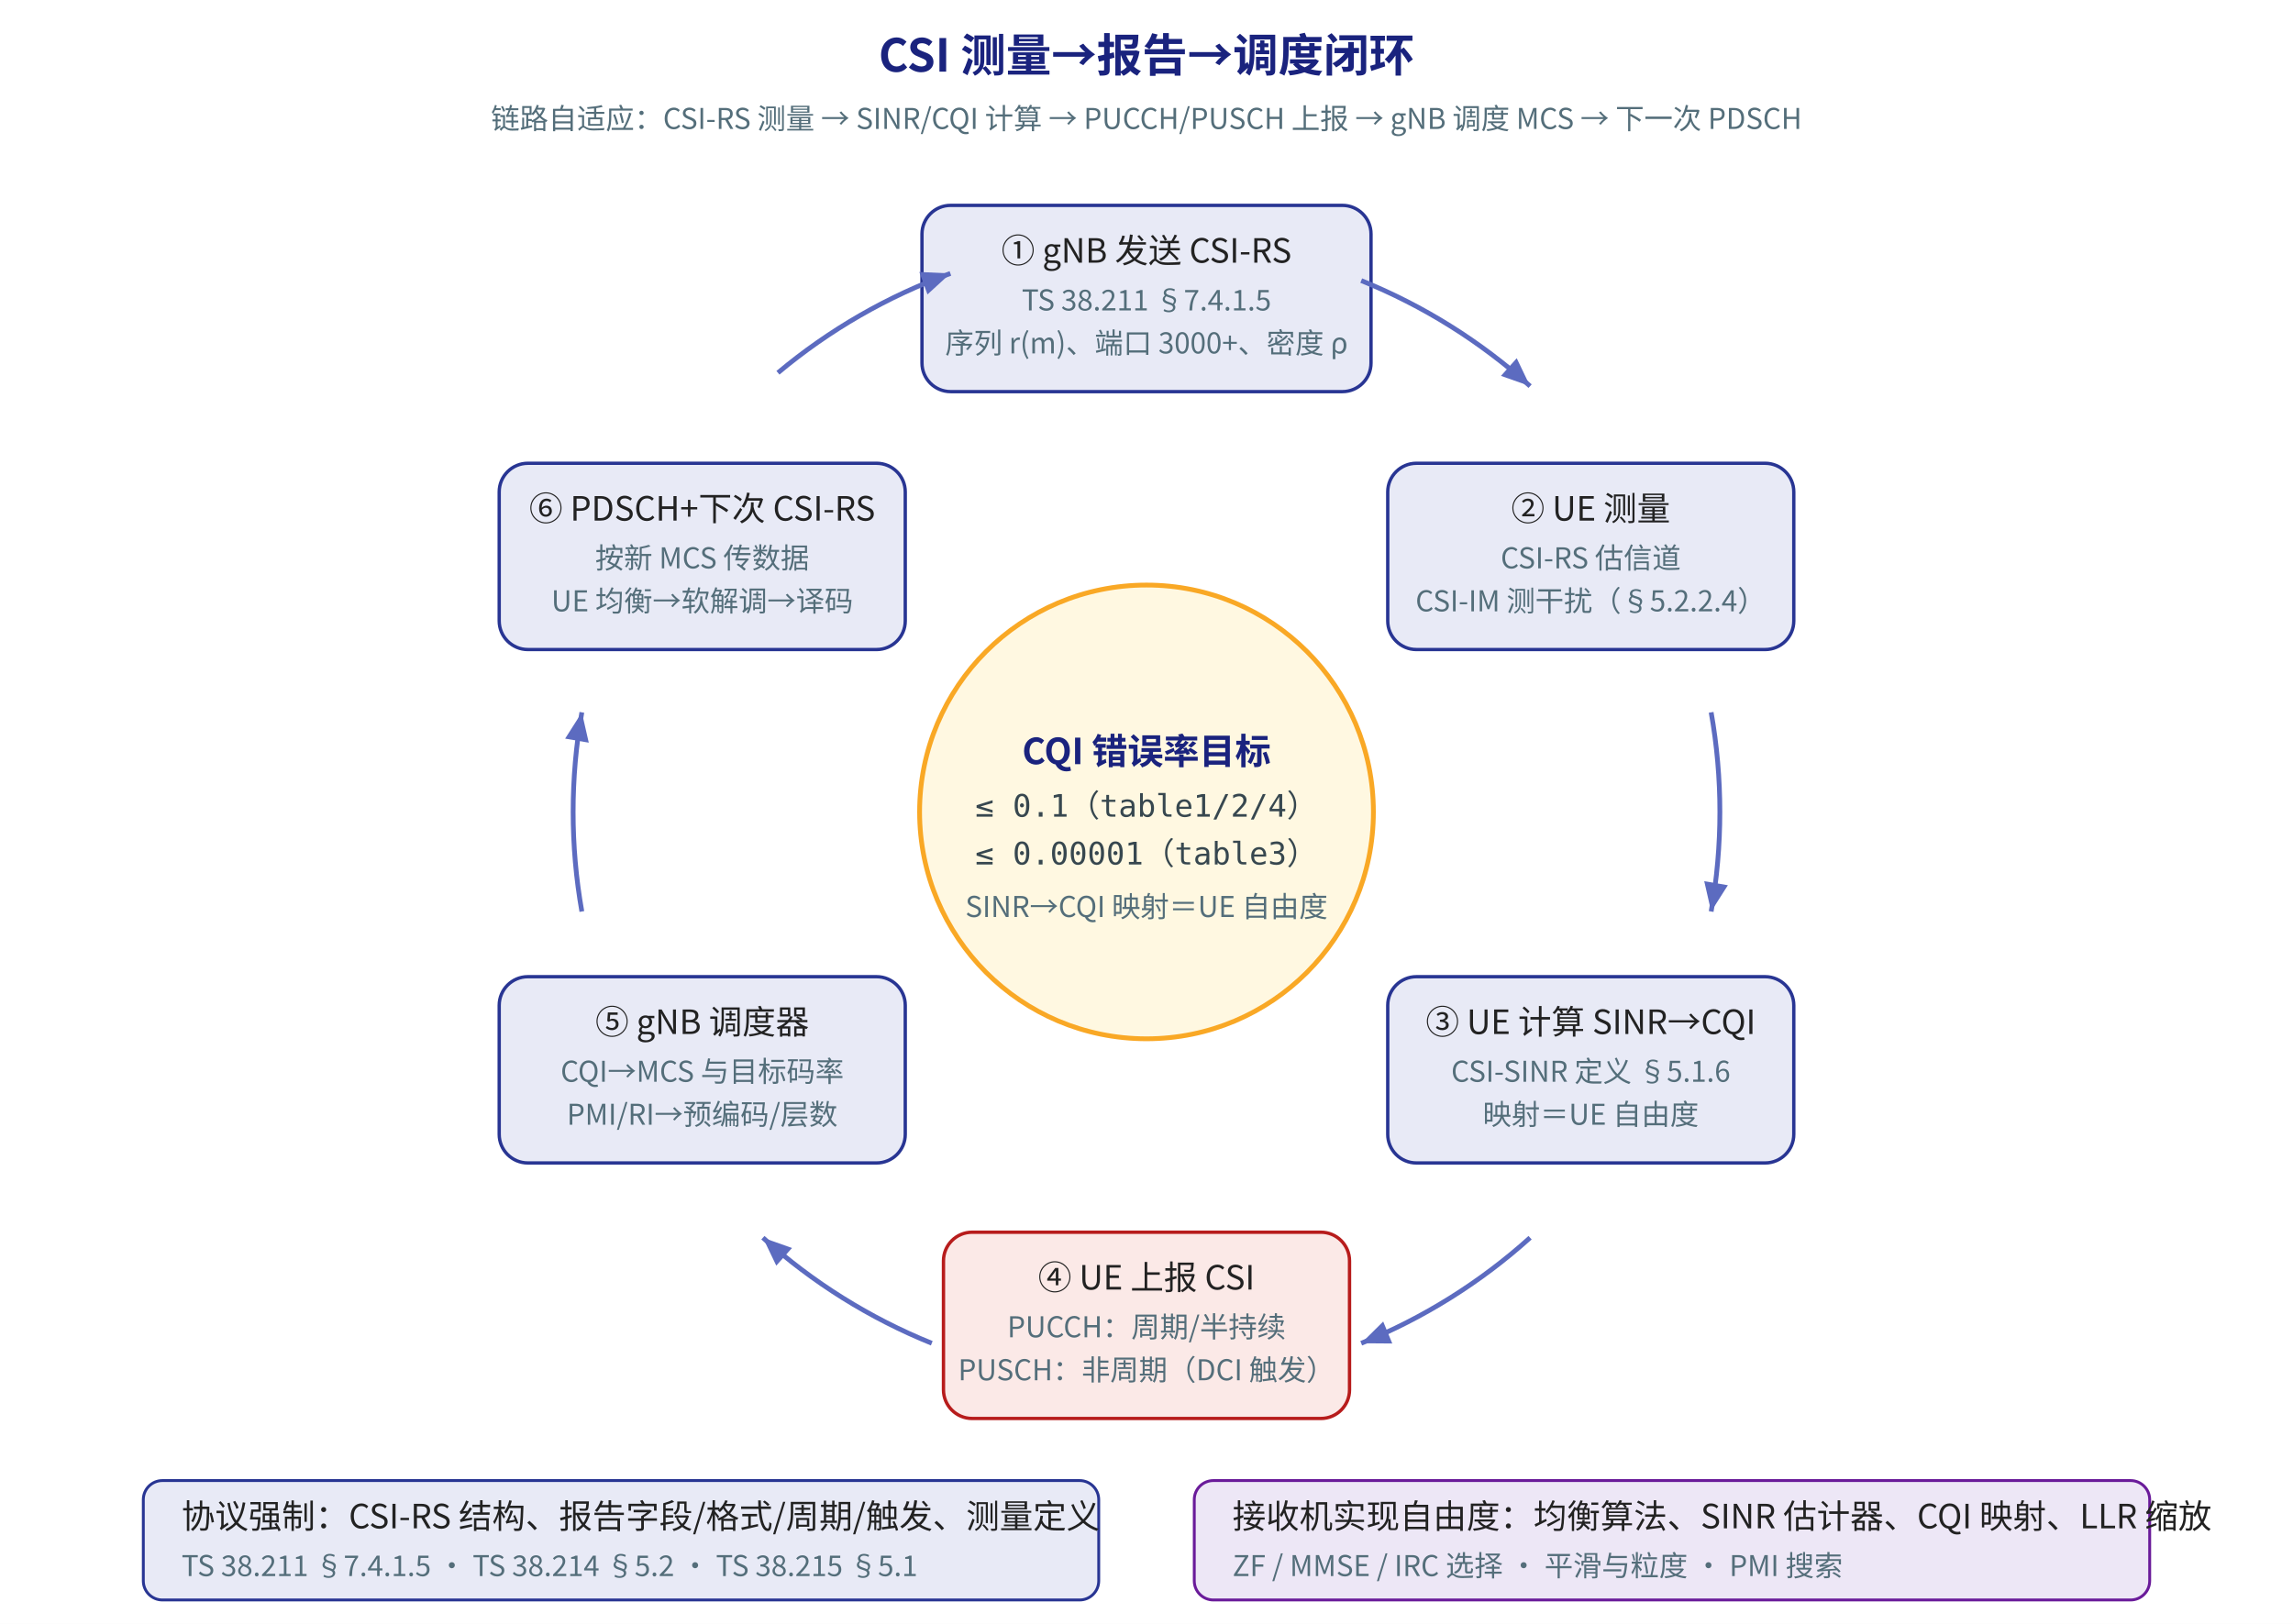
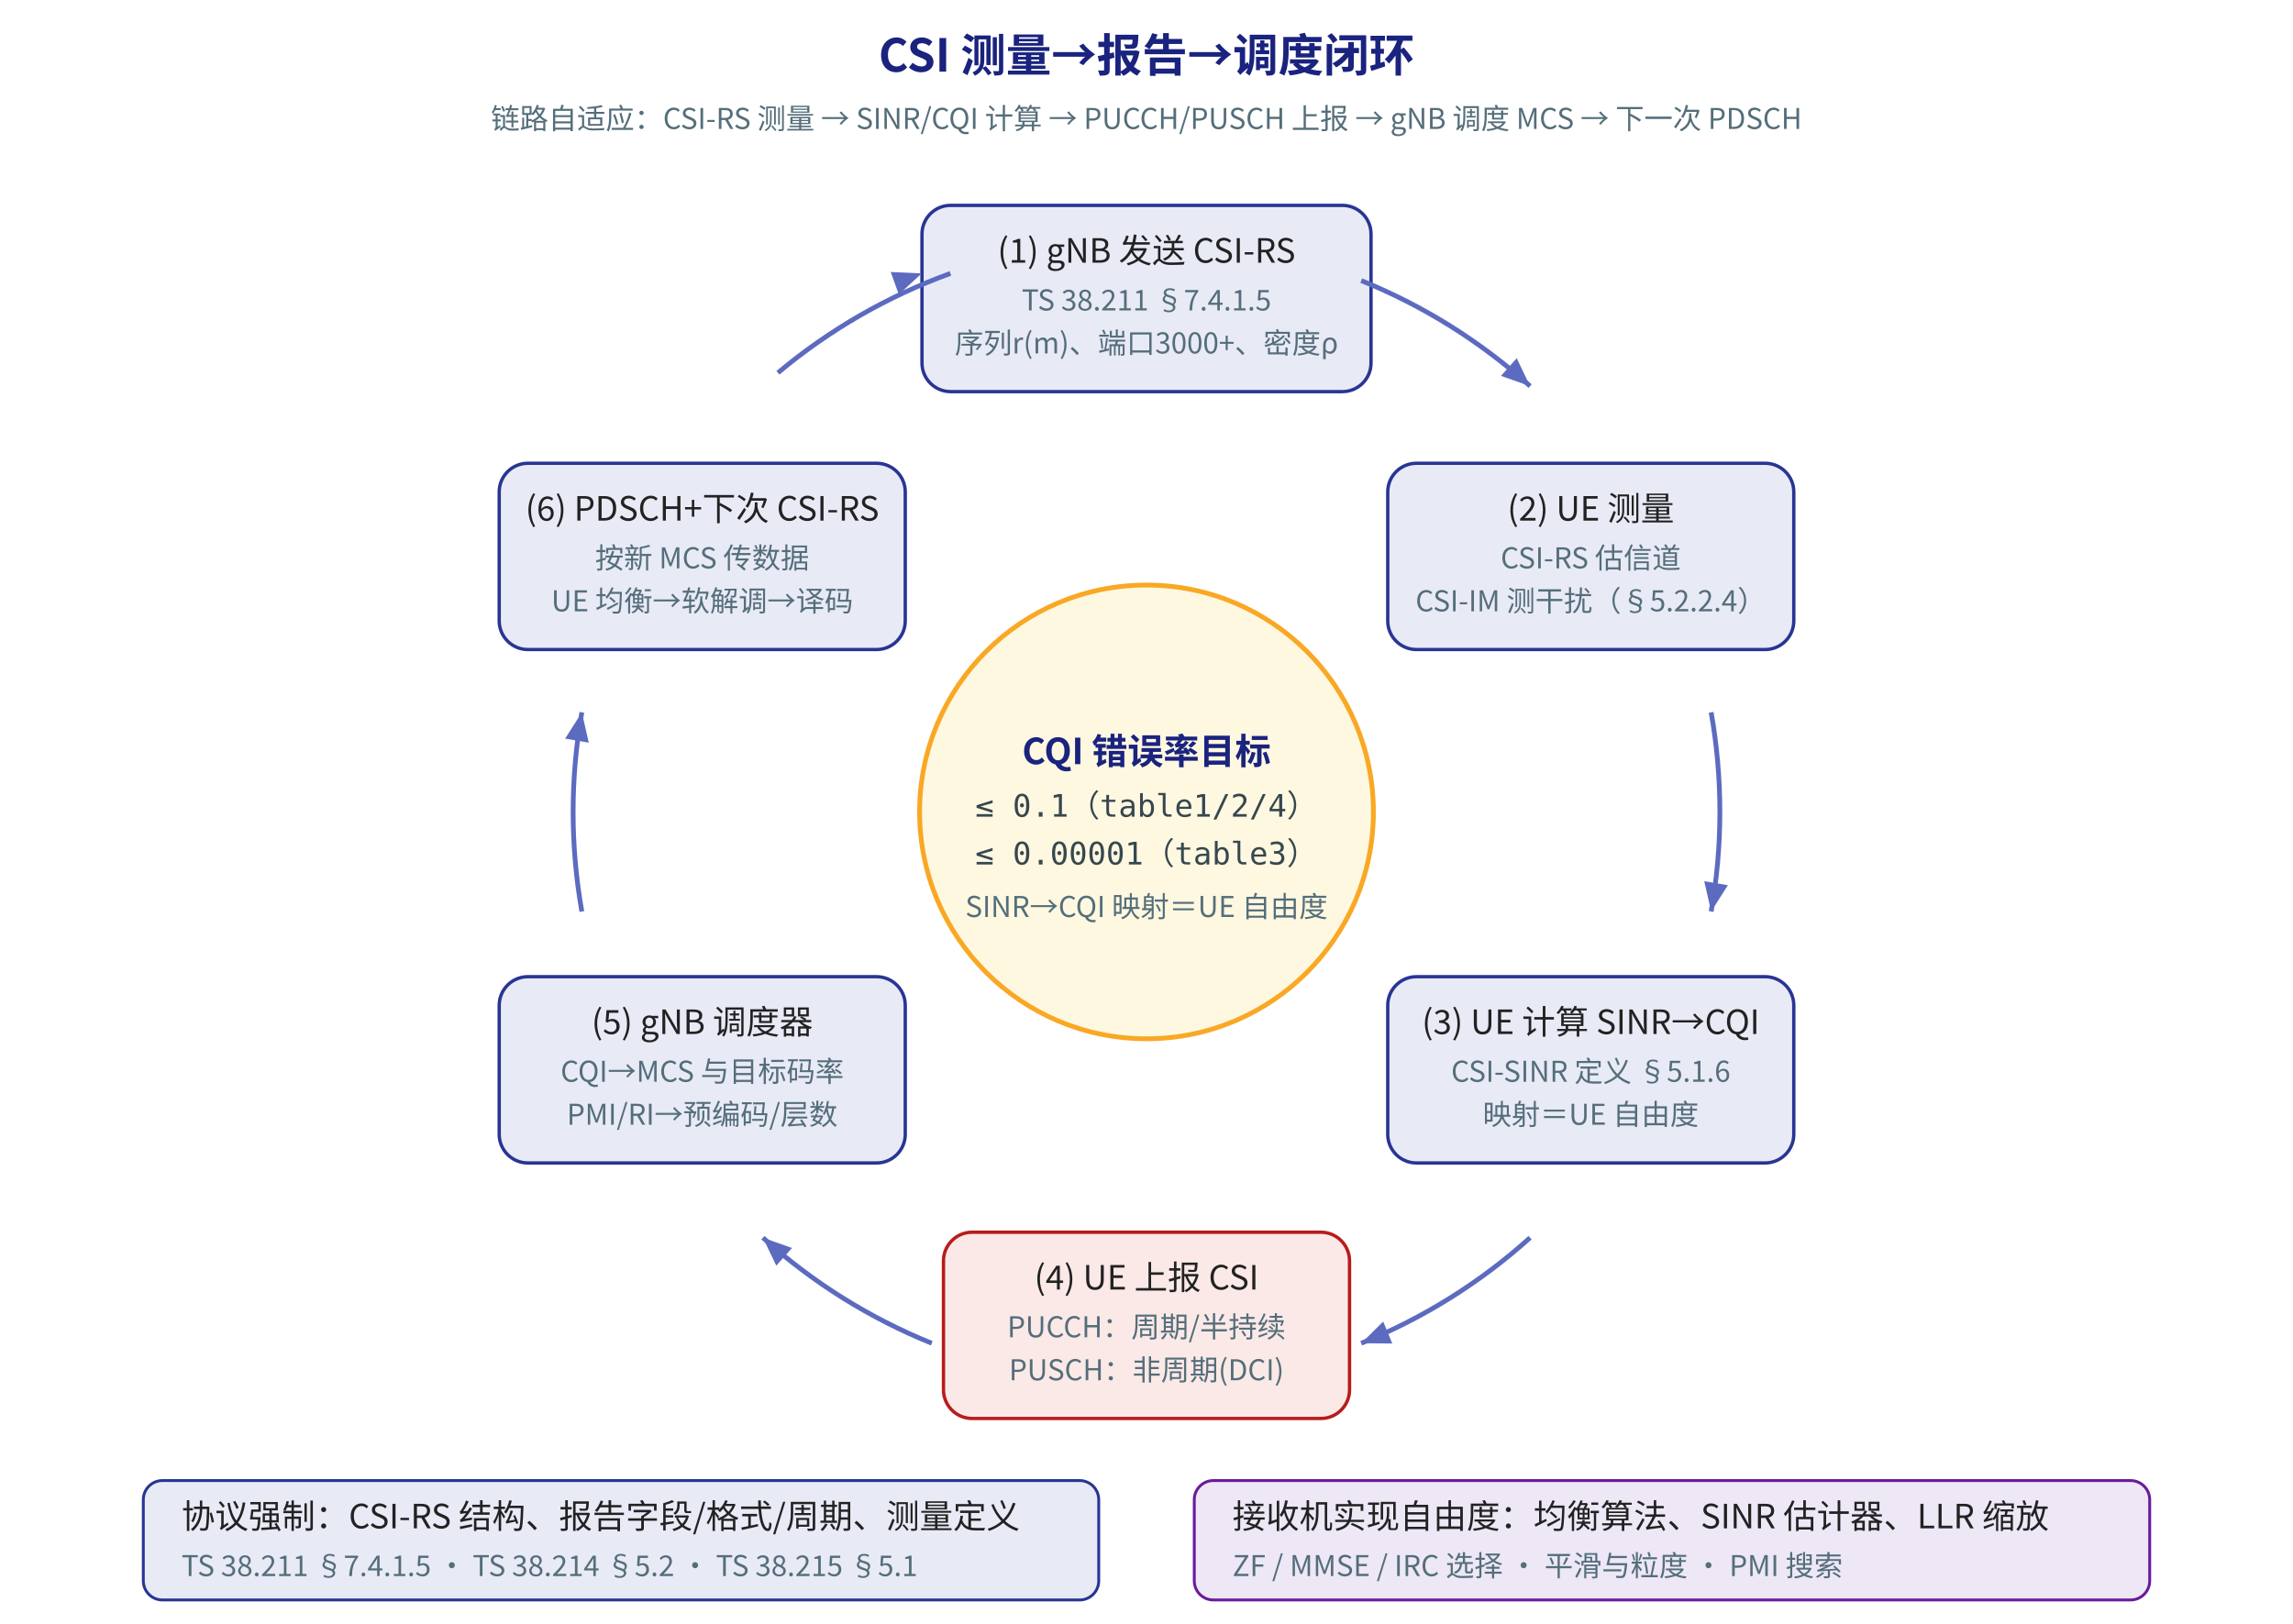
<svg xmlns="http://www.w3.org/2000/svg" viewBox="0 0 960 680" width="960" height="680">
  <rect width="960" height="680" fill="#ffffff" />
  <style>
.title { font-family: "Noto Sans CJK SC", "Droid Sans Fallback", sans-serif; font-size: 19px; font-weight: bold; fill: #1A237E; }
.stitle { font-family: "Noto Sans CJK SC", "Droid Sans Fallback", sans-serif; font-size: 15px; font-weight: bold; fill: #1A237E; }
.label { font-family: "Noto Sans CJK SC", "Droid Sans Fallback", sans-serif; font-size: 14px; fill: #222; }
.small { font-family: "Noto Sans CJK SC", "Droid Sans Fallback", sans-serif; font-size: 12px; fill: #546E7A; }
.mono { font-family: "DejaVu Sans Mono", monospace; font-size: 13px; fill: #37474F; }
.node { fill: #E8EAF6; stroke: #283593; stroke-width: 1.4; }
.node-b { fill: #FBE9E7; stroke: #B71C1C; stroke-width: 1.4; }
.ringarc { stroke: #5C6BC0; stroke-width: 2; fill: none; }
.center { fill: #FFF8E1; stroke: #F9A825; stroke-width: 2; }
.band-l { fill: #E8EAF6; stroke: #283593; stroke-width: 1.2; }
.band-r { fill: #EDE7F6; stroke: #6A1B9A; stroke-width: 1.2; }
</style>
  <text x="480" y="30" text-anchor="middle" class="title">CSI 测量→报告→调度闭环</text>
  <text x="480" y="54" text-anchor="middle" class="small">链路自适应：CSI-RS 测量 → SINR/CQI 计算 → PUCCH/PUSCH 上报 → gNB 调度 MCS → 下一次 PDSCH</text>
  <rect x="386" y="86" width="188" height="78" rx="12" class="node" />
-   <text x="480" y="110" text-anchor="middle" class="label">① gNB 发送 CSI-RS</text>
+   <text x="480" y="110" text-anchor="middle" class="label">(1) gNB 发送 CSI-RS</text>
  <text x="480" y="130" text-anchor="middle" class="small">TS 38.211 §7.4.1.5</text>
-   <text x="480" y="148" text-anchor="middle" class="small">序列 r(m)、端口 3000+、密度 ρ</text>
+   <text x="480" y="148" text-anchor="middle" class="small">序列r(m)、端口3000+、密度ρ</text>
  <rect x="581" y="194" width="170" height="78" rx="12" class="node" />
-   <text x="666" y="218" text-anchor="middle" class="label">② UE 测量</text>
+   <text x="666" y="218" text-anchor="middle" class="label">(2) UE 测量</text>
  <text x="666" y="238" text-anchor="middle" class="small">CSI-RS 估信道</text>
  <text x="666" y="256" text-anchor="middle" class="small">CSI-IM 测干扰（§5.2.2.4）</text>
  <rect x="581" y="409" width="170" height="78" rx="12" class="node" />
-   <text x="666" y="433" text-anchor="middle" class="label">③ UE 计算 SINR→CQI</text>
+   <text x="666" y="433" text-anchor="middle" class="label">(3) UE 计算 SINR→CQI</text>
  <text x="666" y="453" text-anchor="middle" class="small">CSI-SINR 定义 §5.1.6</text>
  <text x="666" y="471" text-anchor="middle" class="small">映射＝UE 自由度</text>
  <rect x="395" y="516" width="170" height="78" rx="12" class="node-b" />
-   <text x="480" y="540" text-anchor="middle" class="label">④ UE 上报 CSI</text>
+   <text x="480" y="540" text-anchor="middle" class="label">(4) UE 上报 CSI</text>
  <text x="480" y="560" text-anchor="middle" class="small">PUCCH：周期/半持续</text>
-   <text x="480" y="578" text-anchor="middle" class="small">PUSCH：非周期（DCI 触发）</text>
+   <text x="480" y="578" text-anchor="middle" class="small">PUSCH：非周期(DCI)</text>
  <rect x="209" y="409" width="170" height="78" rx="12" class="node" />
-   <text x="294" y="433" text-anchor="middle" class="label">⑤ gNB 调度器</text>
+   <text x="294" y="433" text-anchor="middle" class="label">(5) gNB 调度器</text>
  <text x="294" y="453" text-anchor="middle" class="small">CQI→MCS 与目标码率</text>
  <text x="294" y="471" text-anchor="middle" class="small">PMI/RI→预编码/层数</text>
  <rect x="209" y="194" width="170" height="78" rx="12" class="node" />
-   <text x="294" y="218" text-anchor="middle" class="label">⑥ PDSCH+下次 CSI-RS</text>
+   <text x="294" y="218" text-anchor="middle" class="label">(6) PDSCH+下次 CSI-RS</text>
  <text x="294" y="238" text-anchor="middle" class="small">按新 MCS 传数据</text>
  <text x="294" y="256" text-anchor="middle" class="small">UE 均衡→软解调→译码</text>
  <path d="M569.9,117.5 A240 240 0 0 1 640.6,161.7" class="ringarc" />
  <polygon points="640.6,161.7 628.4,157.4 635.0,150.0" fill="#5C6BC0" />
  <path d="M716.4,298.3 A240 240 0 0 1 716.4,381.7" class="ringarc" />
  <polygon points="716.4,381.7 713.5,369.0 723.4,370.7" fill="#5C6BC0" />
  <path d="M640.6,518.3 A240 240 0 0 1 569.9,562.5" class="ringarc" />
  <polygon points="569.9,562.5 579.1,553.4 582.9,562.6" fill="#5C6BC0" />
  <path d="M390.1,562.5 A240 240 0 0 1 319.4,518.3" class="ringarc" />
  <polygon points="319.4,518.3 331.6,522.6 325.0,530.0" fill="#5C6BC0" />
  <path d="M243.6,381.7 A240 240 0 0 1 243.6,298.3" class="ringarc" />
  <polygon points="243.6,298.3 246.5,311.0 236.6,309.3" fill="#5C6BC0" />
  <path d="M325.7,156.1 A240 240 0 0 1 397.9,114.5" class="ringarc" />
-   <polygon points="397.9,114.5 388.3,123.3 384.9,113.9" fill="#5C6BC0" />
+   <polygon points="385.9,114.5 376.3,123.3 372.9,113.9" fill="#5C6BC0" />
  <circle cx="480" cy="340" r="95" class="center" />
  <text x="480" y="320" text-anchor="middle" class="stitle" fill="#F57F17">CQI 错误率目标</text>
  <text x="480" y="342" text-anchor="middle" class="mono">≤ 0.1（table1/2/4）</text>
  <text x="480" y="362" text-anchor="middle" class="mono">≤ 0.00001（table3）</text>
  <text x="480" y="384" text-anchor="middle" class="small">SINR→CQI 映射＝UE 自由度</text>
  <rect x="60" y="620" width="400" height="50" rx="8" class="band-l" />
-   <text x="76" y="640" class="label" fill="#283593">协议强制：CSI-RS 结构、报告字段/格式/周期/触发、测量定义</text>
+   <text x="76" y="640" class="label" fill="#283593">协议强制：CSI-RS 结构、报告字段/格式/周期、测量定义</text>
  <text x="76" y="660" class="small">TS 38.211 §7.4.1.5 · TS 38.214 §5.2 · TS 38.215 §5.1</text>
  <rect x="500" y="620" width="400" height="50" rx="8" class="band-r" />
-   <text x="516" y="640" class="label" fill="#6A1B9A">接收机实现自由度：均衡算法、SINR 估计器、CQI 映射、LLR 缩放</text>
+   <text x="516" y="640" class="label" fill="#6A1B9A">接收机实现自由度：均衡算法、SINR 估计器、LLR 缩放</text>
  <text x="516" y="660" class="small">ZF / MMSE / IRC 选择 · 平滑与粒度 · PMI 搜索</text>
</svg>
